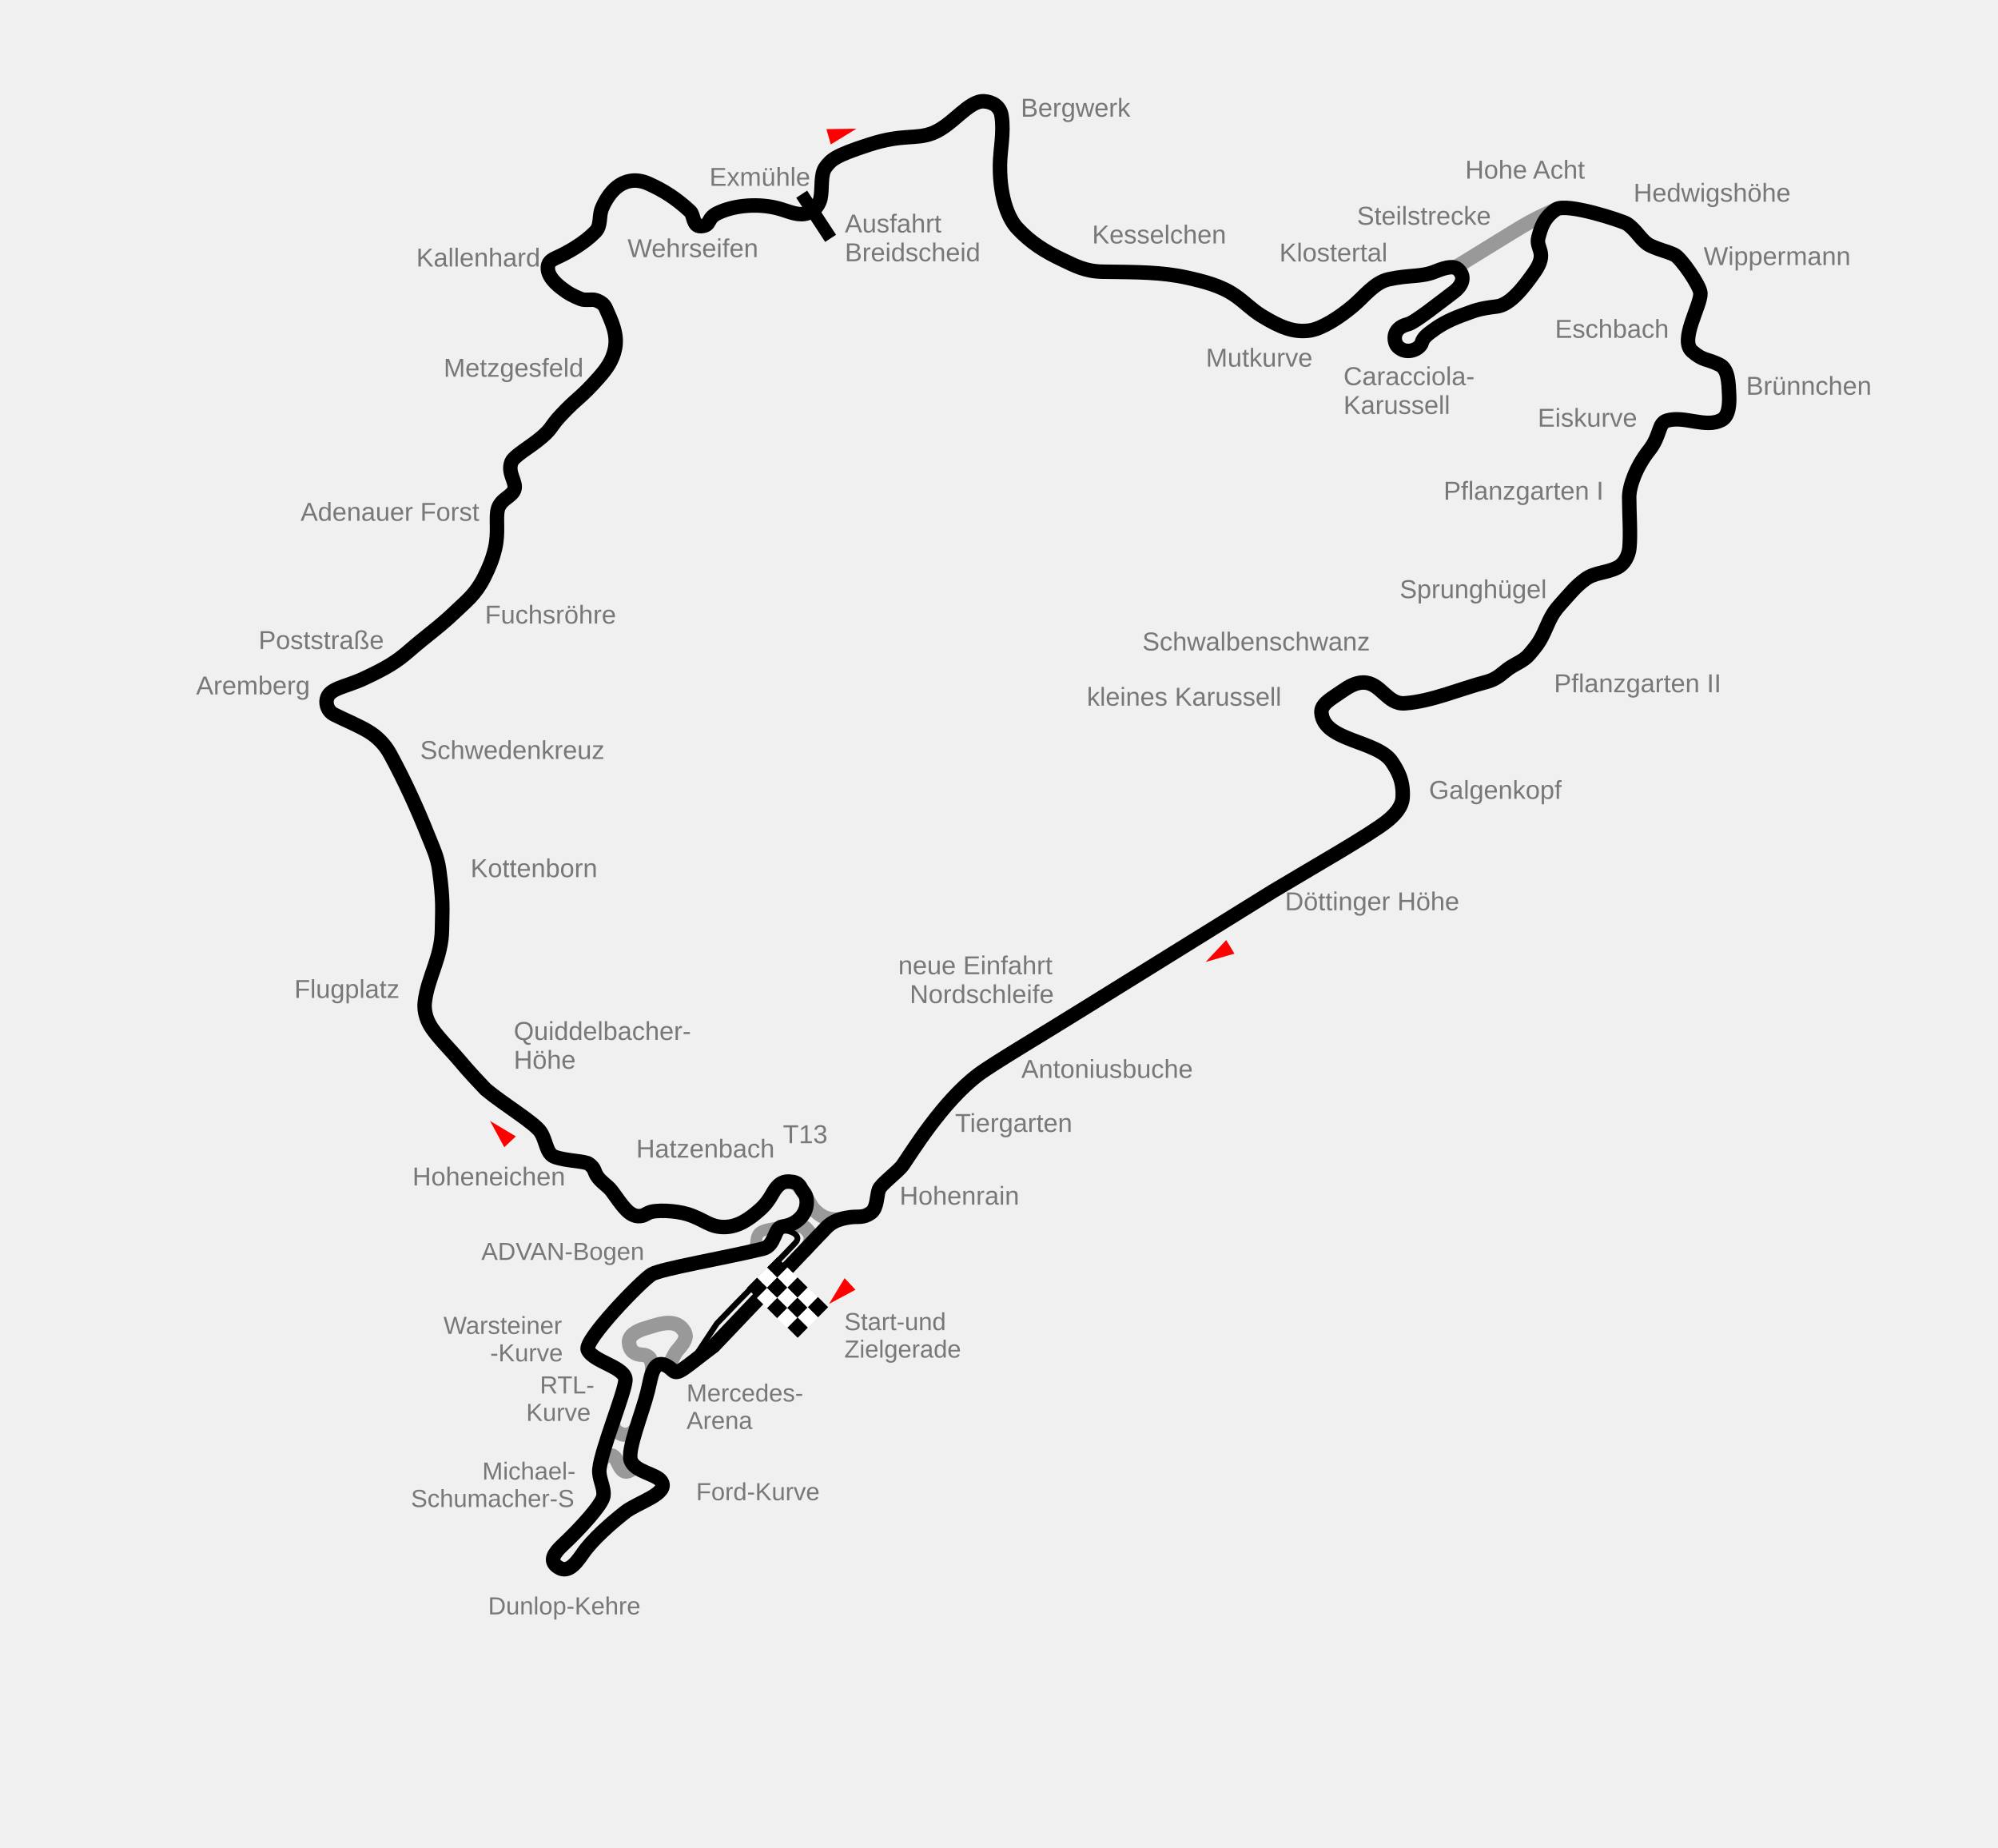
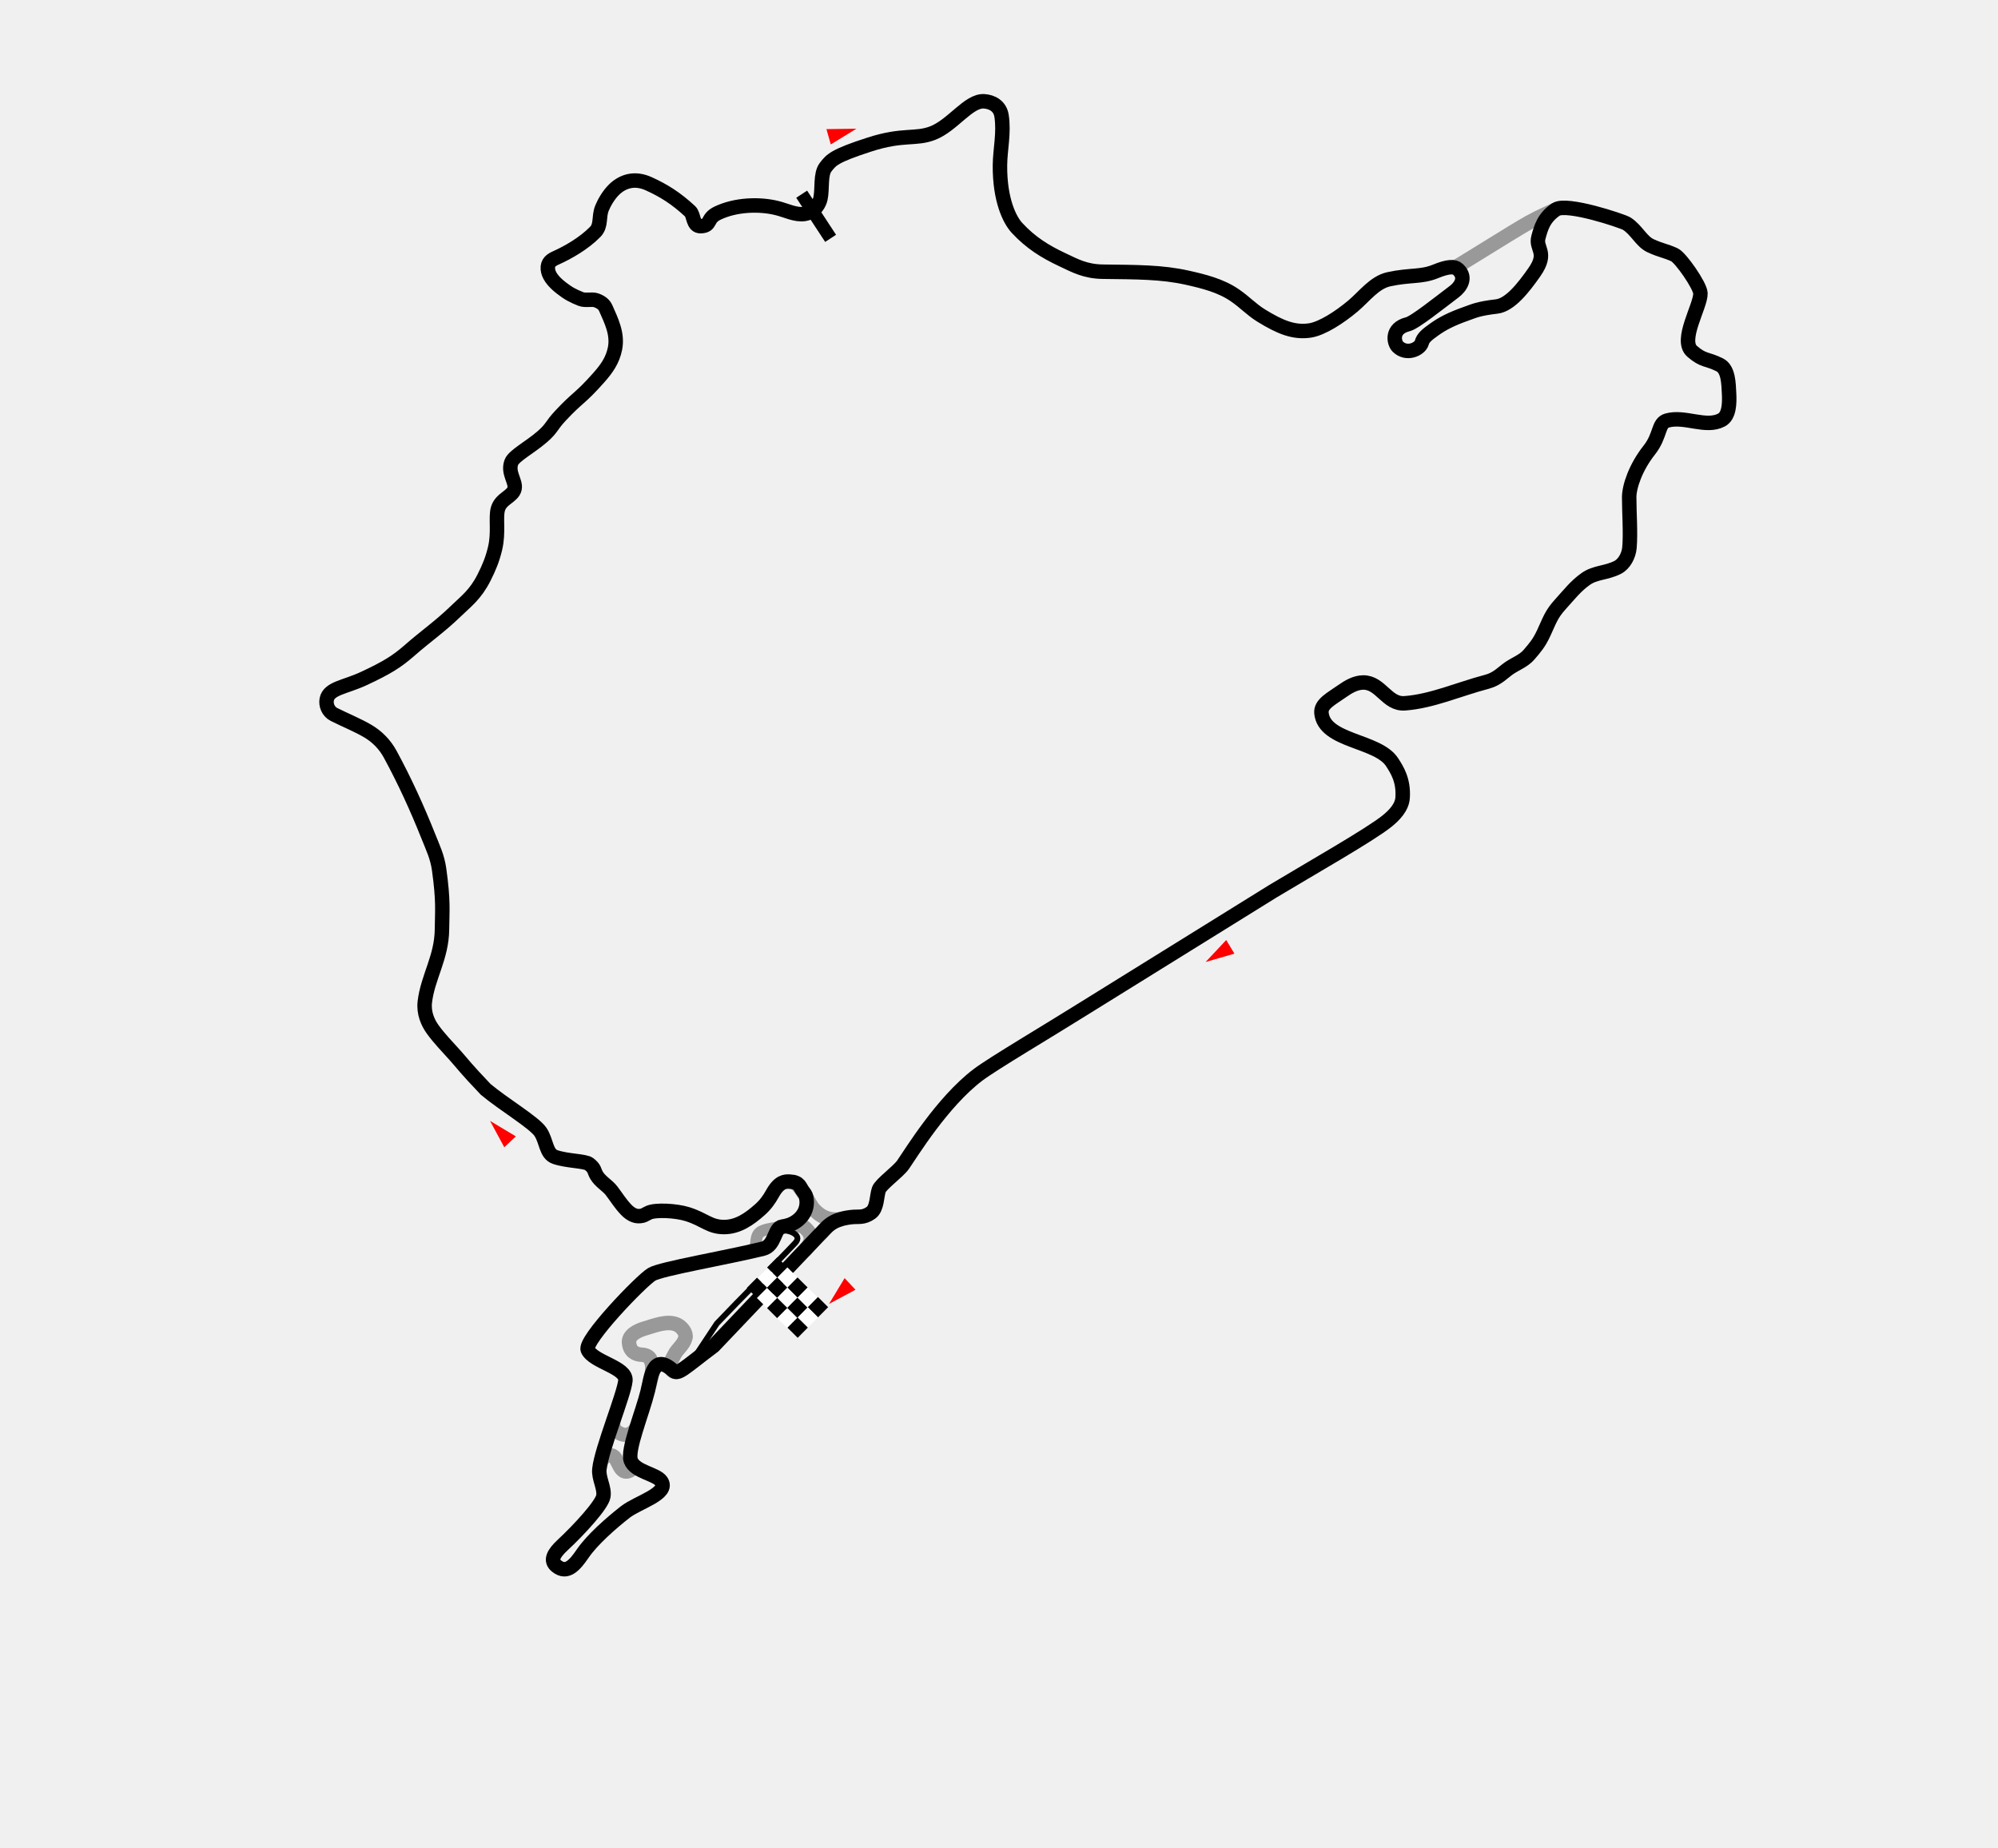
<svg xmlns="http://www.w3.org/2000/svg" clip-rule="evenodd" stroke-miterlimit="10" viewBox="0 0 690.66 638.50">
  <defs />
  <g>
    <path d="M 269.44 424.27 C 273.10 423.02 276.71 423.04 278.23 424.35 C 279.85 425.76 282.06 428.40 277.94 432.40 " stroke="#999999" stroke-width="5.00" fill="none" />
    <path d="M 274.52 423.31 C 262.98 425.15 261.73 424.86 261.35 429.40 C 261.04 433.20 258.06 433.02 245.96 435.48 " stroke="#999999" stroke-width="4.00" fill="none" />
    <path d="M 273.81 408.40 C 276.73 409.02 279.72 416.17 281.10 417.73 C 284.31 421.32 287.31 421.77 290.94 421.40 " stroke="#999999" stroke-width="5.00" fill="none" />
    <path d="M 207.38 506.56 C 207.99 504.02 209.11 502.77 211.42 503.06 C 214.12 503.41 213.90 511.77 219.06 507.31 " stroke="#999999" stroke-width="4.96" fill="none" />
    <path d="M 212.12 490.31 C 211.52 493.65 212.74 494.89 214.87 495.69 C 217.37 496.62 219.66 494.65 220.38 492.44 " stroke="#999999" stroke-width="4.89" fill="none" />
    <path d="M 246.69 465.10 C 236.15 473.02 234.32 475.37 232.44 473.73 C 230.66 472.19 232.06 470.44 233.06 468.35 C 234.09 466.21 236.27 464.98 236.94 462.35 C 237.36 460.68 235.63 458.57 234.06 457.85 C 230.69 456.31 226.19 458.20 223.06 459.10 C 219.90 460.02 217.22 461.64 217.44 464.10 C 217.71 467.11 219.65 468.15 221.81 468.23 C 222.82 468.27 224.40 468.60 224.98 470.15 C 225.51 471.56 226.20 473.48 223.81 480.90 M 203.19 466.48 " stroke="#999999" stroke-width="5.00" fill="none" />
    <path d="M 537.76 72.41 C 534.87 73.80 533.16 74.38 528.62 76.85 C 523.85 79.44 503.33 92.47 502.34 92.78 " stroke="#999999" stroke-width="5.00" fill="none" />
    <path d="M 291.96 441.76 L 295.72 445.77 L 286.58 450.67 Z M 291.96 441.76 " fill-rule="non-zero" fill="#FF0000" />
    <path d="M 287.18 49.92 L 285.68 44.63 L 296.05 44.48 Z M 287.18 49.92 " fill-rule="non-zero" fill="#FF0000" />
    <path d="M 178.32 392.76 L 174.32 396.53 L 169.39 387.41 Z M 178.32 392.76 " fill-rule="non-zero" fill="#FF0000" />
    <path d="M 423.87 324.90 L 426.71 329.61 L 416.75 332.49 Z M 423.87 324.90 " fill-rule="non-zero" fill="#FF0000" />
    <path d="M 277.12 67.12 L 287.12 82.38 " stroke="#000000" stroke-width="4.50" fill="none" />
    <path d="M 269.88 425.38 C 271.79 424.79 277.79 426.55 274.88 429.62 C 266.04 438.96 256.65 448.10 247.81 457.44 L 240.94 467.81 " stroke="#000000" stroke-width="2.00" fill="none" />
    <path d="M 246.69 465.19 C 236.15 473.10 234.46 475.31 232.60 473.65 C 225.66 467.41 225.01 476.30 223.94 480.69 C 222.02 488.52 216.71 501.13 218.06 504.81 C 219.51 508.75 226.84 509.41 228.56 511.94 C 231.48 516.23 220.48 519.22 216.19 522.56 C 211.27 526.40 204.69 532.18 201.44 536.94 C 198.69 540.95 195.97 544.12 192.44 541.31 C 189.98 539.36 191.40 536.90 194.44 534.06 C 200.47 528.44 208.06 520.10 208.56 517.19 C 209.07 514.21 206.86 511.01 207.19 507.81 C 207.90 500.86 215.73 482.02 216.19 477.19 C 216.63 472.53 205.23 470.87 203.19 466.56 C 201.68 463.38 221.68 442.60 225.31 440.44 C 228.55 438.50 250.91 434.74 263.77 431.58 C 268.02 430.54 267.61 424.32 270.35 423.98 C 275.44 423.35 279.39 419.49 278.81 414.60 C 278.67 413.41 278.48 412.90 277.73 411.96 C 276.32 410.20 276.62 408.64 273.04 408.40 C 271.37 408.29 269.32 408.43 267.06 412.48 C 265.82 414.71 264.54 416.45 262.67 418.11 C 258.98 421.39 255.07 424.11 250.26 424.10 C 245.25 424.09 243.62 421.55 237.70 419.67 C 233.64 418.38 226.53 418.07 224.27 419.14 C 222.45 420.00 222.74 420.13 221.30 420.31 C 219.46 420.54 217.76 419.50 216.40 418.06 C 214.31 415.83 213.43 414.24 211.41 411.58 C 209.94 409.65 207.51 408.45 206.20 406.19 C 205.32 404.68 205.66 403.87 203.63 402.32 C 202.20 401.23 196.04 401.33 191.90 399.90 C 188.71 398.79 188.99 394.54 186.86 391.26 C 184.77 388.04 174.02 381.67 167.89 376.52 C 160.61 368.87 160.30 368.11 157.37 364.83 C 154.44 361.55 151.90 359.01 149.55 355.75 C 147.93 353.50 146.40 350.17 146.85 346.31 C 147.84 337.77 152.69 330.93 152.78 321.22 C 152.85 314.56 153.32 311.51 151.80 300.54 C 151.18 296.11 149.67 293.09 148.02 288.94 C 144.21 279.38 139.91 269.95 134.89 260.70 C 133.01 257.23 130.28 254.54 127.16 252.70 C 123.65 250.63 119.39 248.91 115.47 246.95 C 113.49 245.96 112.57 243.69 112.95 241.73 C 113.71 237.84 119.22 237.56 125.72 234.54 C 133.61 230.86 137.10 228.73 141.55 224.83 C 147.06 219.99 151.98 216.64 157.37 211.43 C 161.13 207.80 164.36 205.51 167.35 199.56 C 169.03 196.22 170.20 193.46 171.13 189.58 C 172.48 183.91 171.25 178.96 172.12 175.91 C 173.16 172.27 177.29 171.63 177.87 168.90 C 178.41 166.38 175.37 163.41 176.79 159.73 C 177.66 157.47 183.43 154.48 187.58 150.83 C 190.91 147.90 190.46 147.20 193.70 143.72 C 199.89 137.07 200.33 138.04 207.00 130.50 C 209.79 127.36 211.77 124.50 212.58 120.52 C 213.63 115.35 211.23 110.72 209.43 106.59 C 208.85 105.24 207.81 104.43 206.11 103.80 C 204.67 103.27 202.36 103.97 200.80 103.35 C 198.10 102.27 196.49 101.45 193.97 99.48 C 190.86 97.06 189.53 94.89 189.38 93.01 C 189.20 90.67 190.61 89.83 192.35 89.05 C 196.20 87.32 201.81 84.18 205.75 80.15 C 207.96 77.88 206.86 75.02 208.08 71.97 C 208.77 70.25 210.30 67.44 212.31 65.49 C 215.19 62.71 219.30 61.25 224.27 63.52 C 229.39 65.85 233.62 68.46 238.57 73.05 C 239.92 74.31 239.43 78.28 242.25 78.17 C 246.00 78.02 244.09 75.57 248.01 73.68 C 254.18 70.69 262.56 70.36 268.78 71.97 C 271.69 72.69 275.08 74.41 278.04 73.95 C 281.88 73.35 283.29 70.14 283.61 68.64 C 284.36 65.22 283.50 60.22 285.41 57.76 C 287.37 55.25 288.34 53.90 300.61 49.94 C 312.25 46.18 316.44 48.33 322.46 45.98 C 329.33 43.30 334.82 34.67 340.17 35.01 C 342.99 35.19 345.67 36.67 346.20 39.96 C 347.14 45.88 345.70 51.72 345.66 57.13 C 345.57 69.27 349.08 76.07 351.50 78.71 C 356.29 83.92 361.39 87.03 367.24 89.77 C 371.64 91.84 375.15 93.83 381.26 93.91 C 392.82 94.06 401.59 94.00 410.40 95.98 C 416.09 97.25 421.95 98.71 426.76 102.00 C 430.45 104.52 432.47 106.91 436.02 109.10 C 442.59 113.15 447.32 115.02 452.75 114.23 C 457.03 113.60 463.09 109.62 467.67 105.78 C 471.54 102.54 475.09 97.60 480.08 96.52 C 487.55 94.90 491.22 95.85 496.18 93.82 C 500.57 92.02 502.79 91.98 504.00 93.10 C 507.10 95.97 504.82 99.21 502.65 100.83 C 497.62 104.61 489.10 111.47 486.65 112.07 C 480.73 113.53 481.86 118.50 483.18 119.80 C 486.25 122.84 490.88 120.65 491.48 118.43 C 491.92 116.77 493.19 115.73 495.70 113.93 C 498.58 111.87 501.58 110.28 507.03 108.36 C 509.41 107.52 510.99 106.67 517.38 105.93 C 521.99 105.39 526.68 99.39 530.41 94.05 C 535.21 87.17 530.70 86.00 531.79 82.04 C 532.69 78.74 533.57 75.33 537.81 72.42 C 541.49 69.89 560.84 76.39 562.27 77.27 C 565.69 79.39 567.35 83.44 570.54 84.92 C 574.23 86.62 575.74 86.65 578.81 88.06 C 580.97 89.05 587.72 98.74 587.80 101.37 C 587.94 105.70 580.47 117.54 584.93 121.42 C 588.86 124.85 590.02 123.88 594.46 126.10 C 597.51 127.62 597.51 132.58 597.70 135.99 C 597.87 139.32 597.79 143.72 595.09 145.16 C 589.69 148.04 582.39 143.63 576.30 145.34 C 573.05 146.25 574.14 150.47 570.09 155.59 C 565.39 161.54 563.17 168.17 563.17 171.87 C 563.17 177.35 563.71 184.36 563.26 189.31 C 563.02 191.97 561.51 194.95 559.12 196.14 C 555.16 198.12 551.43 197.77 548.15 200.10 C 544.64 202.59 542.58 205.34 539.34 208.91 C 536.19 212.38 535.65 214.46 533.67 218.71 C 531.97 222.40 530.53 223.93 528.55 226.27 C 526.79 228.34 524.07 229.34 521.80 230.85 C 519.65 232.29 517.69 234.66 514.07 235.62 C 504.25 238.20 494.97 242.41 485.57 243.08 C 479.38 243.52 477.30 235.80 471.18 235.89 C 468.62 235.92 466.18 237.30 463.99 238.85 C 460.26 241.49 456.51 243.27 456.79 246.41 C 457.70 256.39 476.31 255.76 481.25 263.49 C 482.87 266.02 485.26 269.62 484.85 275.72 C 484.63 279.05 481.94 281.81 479.45 283.81 C 473.66 288.49 453.38 300.00 440.07 308.00 L 374.43 348.73 C 362.38 356.29 343.26 367.58 338.10 371.48 C 325.70 380.85 314.99 398.52 312.17 402.55 C 310.42 405.05 304.46 409.26 303.80 411.18 C 303.03 413.40 303.26 417.60 301.05 419.18 C 298.38 421.07 296.79 420.35 294.08 420.69 C 286.80 421.58 285.72 424.50 283.06 426.96 Z M 280.56 416.79 " stroke="#000000" stroke-width="5.00" fill="none" />
    <g>
      <path d="M 268.68 434.56 L 272.21 438.07 L 268.70 441.60 L 265.17 438.09 Z M 268.68 434.56 " fill-rule="non-zero" fill="#000000" />
      <path d="M 265.17 438.09 L 268.70 441.60 L 265.19 445.13 L 261.66 441.62 Z M 265.17 438.09 " fill-rule="non-zero" fill="#FFFFFF" />
      <path d="M 261.66 441.62 L 265.19 445.13 L 261.68 448.66 L 258.15 445.15 Z M 261.66 441.62 " fill-rule="non-zero" fill="#000000" />
      <path d="M 272.18 438.04 L 275.71 441.55 L 272.20 445.08 L 268.67 441.57 Z M 272.18 438.04 " fill-rule="non-zero" fill="#FFFFFF" />
      <path d="M 265.16 445.10 L 268.69 448.61 L 265.18 452.14 L 261.65 448.63 Z M 265.16 445.10 " fill-rule="non-zero" fill="#FFFFFF" />
      <path d="M 268.64 441.54 L 272.17 445.05 L 268.66 448.58 L 265.13 445.07 Z M 268.64 441.54 " fill-rule="non-zero" fill="#000000" />
      <path d="M 275.68 441.51 L 279.21 445.02 L 275.70 448.55 L 272.17 445.05 Z M 275.68 441.51 " fill-rule="non-zero" fill="#000000" />
      <path d="M 272.17 445.04 L 275.70 448.55 L 272.19 452.08 L 268.66 448.58 Z M 272.17 445.04 " fill-rule="non-zero" fill="#FFFFFF" />
      <path d="M 268.66 448.58 L 272.19 452.08 L 268.68 455.62 L 265.15 452.11 Z M 268.66 448.58 " fill-rule="non-zero" fill="#000000" />
      <path d="M 279.18 444.99 L 282.71 448.50 L 279.20 452.03 L 275.67 448.52 Z M 279.18 444.99 " fill-rule="non-zero" fill="#FFFFFF" />
      <path d="M 272.16 452.05 L 275.69 455.56 L 272.18 459.09 L 268.65 455.58 Z M 272.16 452.05 " fill-rule="non-zero" fill="#FFFFFF" />
      <path d="M 275.64 448.49 L 279.17 452.00 L 275.66 455.53 L 272.13 452.02 Z M 275.64 448.49 " fill-rule="non-zero" fill="#000000" />
      <path d="M 282.74 448.28 L 286.27 451.79 L 282.76 455.32 L 279.23 451.82 Z M 282.74 448.28 " fill-rule="non-zero" fill="#000000" />
      <path d="M 279.23 451.82 L 282.76 455.32 L 279.25 458.85 L 275.72 455.35 Z M 279.23 451.82 " fill-rule="non-zero" fill="#FFFFFF" />
      <path d="M 275.72 455.35 L 279.25 458.85 L 275.74 462.39 L 272.21 458.88 Z M 275.72 455.35 " fill-rule="non-zero" fill="#000000" />
    </g>
-     <text xml:space="preserve" font-family="Liberation Sans" font-size="9.00" transform="matrix(0.995892, 0, 0, 0.995892, 0, 0)" opacity="0.50">
-       <tspan x="271.75" y="396.74">T13</tspan>
-     </text>
-     <text xml:space="preserve" font-family="Liberation Sans" font-size="9.00" transform="matrix(0.995892, 0, 0, 0.995892, 0, 0)" opacity="0.50">
-       <tspan x="446.00" y="315.91">Döttinger Höhe</tspan>
-     </text>
-     <text xml:space="preserve" font-family="Liberation Sans" font-size="9.00" transform="matrix(0.995892, 0, 0, 0.995892, 0, 0)" opacity="0.50">
-       <tspan x="496.00" y="277.24">Galgenkopf</tspan>
-     </text>
-     <text xml:space="preserve" font-family="Liberation Sans" font-size="9.00" transform="matrix(0.995892, 0, 0, 0.995892, 0, 0)" opacity="0.50">
-       <tspan x="354.50" y="374.08">Antoniusbuche</tspan>
-     </text>
-     <text xml:space="preserve" font-family="Liberation Sans" font-size="9.00" transform="matrix(0.995892, 0, 0, 0.995892, 0, 0)" opacity="0.50">
-       <tspan x="220.83" y="401.74">Hatzenbach</tspan>
-     </text>
-     <text xml:space="preserve" font-family="Liberation Sans" font-size="9.00" transform="matrix(0.995892, 0, 0, 0.995892, 0, 0)" opacity="0.50">
-       <tspan x="143.16" y="411.41">Hoheneichen</tspan>
-     </text>
-     <text xml:space="preserve" font-family="Liberation Sans" font-size="9.00" transform="matrix(0.995892, 0, 0, 0.995892, 0, 0)" opacity="0.50">
-       <tspan x="178.33" y="360.91">Quiddelbacher-</tspan>
-       <tspan x="178.33" y="370.91">Höhe</tspan>
-     </text>
-     <text xml:space="preserve" font-family="Liberation Sans" font-size="9.00" transform="matrix(0.995892, 0, 0, 0.995892, 0, 0)" opacity="0.50">
-       <tspan x="102.16" y="346.33">Flugplatz</tspan>
-     </text>
-     <text xml:space="preserve" font-family="Liberation Sans" font-size="9.00" transform="matrix(0.995892, 0, 0, 0.995892, 0, 0)" opacity="0.50">
-       <tspan x="145.83" y="263.41">Schwedenkreuz</tspan>
-     </text>
-     <text xml:space="preserve" font-family="Liberation Sans" font-size="9.00" transform="matrix(0.995892, 0, 0, 0.995892, 0, 0)" opacity="0.50">
-       <tspan x="168.33" y="216.41">Fuchsröhre</tspan>
-     </text>
-     <text xml:space="preserve" font-family="Liberation Sans" font-size="9.00" transform="matrix(0.995892, 0, 0, 0.995892, 0, 0)" opacity="0.50">
-       <tspan x="68.08" y="241.00">Aremberg</tspan>
-     </text>
-     <text xml:space="preserve" font-family="Liberation Sans" font-size="9.00" transform="matrix(0.995892, 0, 0, 0.995892, 0, 0)" opacity="0.50">
-       <tspan x="104.33" y="180.74">Adenauer Forst</tspan>
-     </text>
-     <text xml:space="preserve" font-family="Liberation Sans" font-size="9.00" transform="matrix(0.995892, 0, 0, 0.995892, 0, 0)" opacity="0.50">
-       <tspan x="154.00" y="130.74">Metzgesfeld</tspan>
-     </text>
-     <text xml:space="preserve" font-family="Liberation Sans" font-size="9.00" transform="matrix(0.995892, 0, 0, 0.995892, 0, 0)" opacity="0.50">
-       <tspan x="144.50" y="92.49">Kallenhard</tspan>
-     </text>
-     <text xml:space="preserve" font-family="Liberation Sans" font-size="9.00" transform="matrix(0.995892, 0, 0, 0.995892, 0, 0)" opacity="0.50">
-       <tspan x="217.83" y="89.24">Wehrseifen</tspan>
-     </text>
-     <text xml:space="preserve" font-family="Liberation Sans" font-size="9.00" transform="matrix(0.995892, 0, 0, 0.995892, 0, 0)" opacity="0.50">
-       <tspan x="246.25" y="64.49">Exmühle</tspan>
-     </text>
-     <text xml:space="preserve" font-family="Liberation Sans" font-size="9.00" transform="matrix(0.995892, 0, 0, 0.995892, 0, 0)" opacity="0.50">
-       <tspan x="293.25" y="80.67">Ausfahrt</tspan>
-       <tspan x="293.25" y="90.67">Breidscheid</tspan>
-     </text>
-     <text xml:space="preserve" font-family="Liberation Sans" font-size="9.00" transform="matrix(0.995892, 0, 0, 0.995892, 0, 0)" opacity="0.50">
-       <tspan x="354.33" y="40.49">Bergwerk</tspan>
-     </text>
-     <text xml:space="preserve" font-family="Liberation Sans" font-size="9.00" transform="matrix(0.995892, 0, 0, 0.995892, 0, 0)" opacity="0.50">
-       <tspan x="379.08" y="84.49">Kesselchen</tspan>
-     </text>
-     <text xml:space="preserve" font-family="Liberation Sans" font-size="9.00" transform="matrix(0.995892, 0, 0, 0.995892, 0, 0)" opacity="0.50">
-       <tspan x="444.08" y="90.74">Klostertal</tspan>
-     </text>
-     <text xml:space="preserve" font-family="Liberation Sans" font-size="9.00" transform="matrix(0.995892, 0, 0, 0.995892, 0, 0)" opacity="0.50">
-       <tspan x="471.00" y="77.99">Steilstrecke</tspan>
-     </text>
-     <text xml:space="preserve" font-family="Liberation Sans" font-size="9.00" transform="matrix(0.995892, 0, 0, 0.995892, 0, 0)" opacity="0.50">
-       <tspan x="466.33" y="133.66">Caracciola-</tspan>
-       <tspan x="466.33" y="143.66">Karussell</tspan>
-     </text>
-     <text xml:space="preserve" font-family="Liberation Sans" font-size="9.00" transform="matrix(0.995892, 0, 0, 0.995892, 0, 0)" opacity="0.50">
-       <tspan x="508.58" y="61.99">Hohe Acht</tspan>
-     </text>
-     <text xml:space="preserve" font-family="Liberation Sans" font-size="9.00" transform="matrix(0.995892, 0, 0, 0.995892, 0, 0)" opacity="0.50">
-       <tspan x="567.00" y="69.99">Hedwigshöhe</tspan>
-     </text>
-     <text xml:space="preserve" font-family="Liberation Sans" font-size="9.00" transform="matrix(0.995892, 0, 0, 0.995892, 0, 0)" opacity="0.50">
-       <tspan x="591.33" y="91.99">Wippermann</tspan>
-     </text>
-     <text xml:space="preserve" font-family="Liberation Sans" font-size="9.00" transform="matrix(0.995892, 0, 0, 0.995892, 0, 0)" opacity="0.50">
-       <tspan x="539.75" y="117.24">Eschbach</tspan>
-     </text>
-     <text xml:space="preserve" font-family="Liberation Sans" font-size="9.00" transform="matrix(0.995892, 0, 0, 0.995892, 0, 0)" opacity="0.50">
-       <tspan x="606.08" y="136.99">Brünnchen</tspan>
-     </text>
-     <text xml:space="preserve" font-family="Liberation Sans" font-size="9.00" transform="matrix(0.995892, 0, 0, 0.995892, 0, 0)" opacity="0.50">
-       <tspan x="501.08" y="173.41">Pflanzgarten I</tspan>
-     </text>
-     <text xml:space="preserve" font-family="Liberation Sans" font-size="9.00" transform="matrix(0.995892, 0, 0, 0.995892, 0, 0)" opacity="0.50">
-       <tspan x="331.50" y="392.83">Tiergarten</tspan>
-     </text>
-     <text xml:space="preserve" font-family="Liberation Sans" font-size="9.00" transform="matrix(0.995892, 0, 0, 0.995892, 0, 0)" opacity="0.50">
-       <tspan x="312.25" y="418.08">Hohenrain</tspan>
-     </text>
-     <text xml:space="preserve" font-family="Liberation Sans" font-size="9.00" transform="matrix(0.995892, 0, 0, 0.995892, 0, 0)" opacity="0.50">
-       <tspan x="418.58" y="127.24">Mutkurve</tspan>
-     </text>
-     <text xml:space="preserve" font-family="Liberation Sans" font-size="9.00" transform="matrix(0.995892, 0, 0, 0.995892, 0, 0)" opacity="0.50">
-       <tspan x="485.83" y="207.58">Sprunghügel</tspan>
-     </text>
-     <text xml:space="preserve" font-family="Liberation Sans" font-size="9.00" transform="matrix(0.995892, 0, 0, 0.995892, 0, 0)" opacity="0.50">
-       <tspan x="533.75" y="148.08">Eiskurve</tspan>
-     </text>
-     <text xml:space="preserve" font-family="Liberation Sans" font-size="9.00" transform="matrix(0.995892, 0, 0, 0.995892, 0, 0)" opacity="0.50">
-       <tspan x="163.33" y="304.41">Kottenborn</tspan>
-     </text>
-     <text xml:space="preserve" font-family="Liberation Sans" font-size="9.00" transform="matrix(0.995892, 0, 0, 0.995892, 0, 0)" opacity="0.50">
-       <tspan x="89.75" y="225.24">Poststraße</tspan>
-     </text>
-     <text xml:space="preserve" font-family="Liberation Sans" font-size="9.00" transform="matrix(0.995892, 0, 0, 0.995892, 0, 0)" opacity="0.50">
-       <tspan x="396.50" y="225.74">Schwalbenschwanz</tspan>
-     </text>
-     <text xml:space="preserve" font-family="Liberation Sans" font-size="9.00" transform="matrix(0.995892, 0, 0, 0.995892, 0, 0)" opacity="0.50">
-       <tspan x="377.25" y="244.91">kleines Karussell</tspan>
-     </text>
-     <text xml:space="preserve" font-family="Liberation Sans" font-size="9.00" transform="matrix(0.995892, 0, 0, 0.995892, 0, 0)" opacity="0.50">
-       <tspan x="539.41" y="240.24">Pflanzgarten II</tspan>
-     </text>
-     <text xml:space="preserve" font-family="Liberation Sans" font-size="9.00" transform="matrix(0.995892, 0, 0, 0.995892, 0, 0)" opacity="0.50">
-       <tspan x="311.78" y="338.12">neue Einfahrt</tspan>
-       <tspan x="315.78" y="348.12">Nordschleife</tspan>
-     </text>
-     <text xml:space="preserve" font-family="Liberation Sans" font-size="9.00" transform="matrix(0.948843, 0, 0, 0.948843, 0, 0)" opacity="0.50">
-       <tspan x="253.61" y="546.46">Ford-Kurve</tspan>
-     </text>
-     <text xml:space="preserve" font-family="Liberation Sans" font-size="9.00" transform="matrix(0.948843, 0, 0, 0.948843, 0, 0)" opacity="0.50">
-       <tspan x="307.60" y="484.52">Start-und</tspan>
-       <tspan x="307.60" y="494.52">Zielgerade</tspan>
-     </text>
-     <text xml:space="preserve" font-family="Liberation Sans" font-size="9.00" transform="matrix(0.948843, 0, 0, 0.948843, 0, 0)" opacity="0.50">
-       <tspan x="161.56" y="485.89">Warsteiner</tspan>
-       <tspan x="178.56" y="495.89">-Kurve</tspan>
-     </text>
-     <text xml:space="preserve" font-family="Liberation Sans" font-size="9.00" transform="matrix(0.948843, 0, 0, 0.948843, 0, 0)" opacity="0.50">
-       <tspan x="175.35" y="458.94">ADVAN-Bogen</tspan>
-     </text>
-     <text xml:space="preserve" font-family="Liberation Sans" font-size="9.00" transform="matrix(0.948843, 0, 0, 0.948843, 0, 0)" opacity="0.50">
-       <tspan x="250.12" y="510.51">Mercedes-</tspan>
-       <tspan x="250.12" y="520.51">Arena</tspan>
-     </text>
-     <text xml:space="preserve" font-family="Liberation Sans" font-size="9.00" transform="matrix(0.948843, 0, 0, 0.948843, 0, 0)" opacity="0.50">
-       <tspan x="175.70" y="538.94">Michael-</tspan>
-       <tspan x="149.70" y="548.94">Schumacher-S</tspan>
-     </text>
-     <text xml:space="preserve" font-family="Liberation Sans" font-size="9.00" transform="matrix(0.948843, 0, 0, 0.948843, 0, 0)" opacity="0.50">
-       <tspan x="177.82" y="588.06">Dunlop-Kehre</tspan>
-     </text>
-     <text xml:space="preserve" font-family="Liberation Sans" font-size="9.00" transform="matrix(0.948843, 0, 0, 0.948843, 0, 0)" opacity="0.50">
-       <tspan x="196.70" y="507.58">RTL-</tspan>
-       <tspan x="191.70" y="517.58">Kurve</tspan>
-     </text>
  </g>
</svg>
